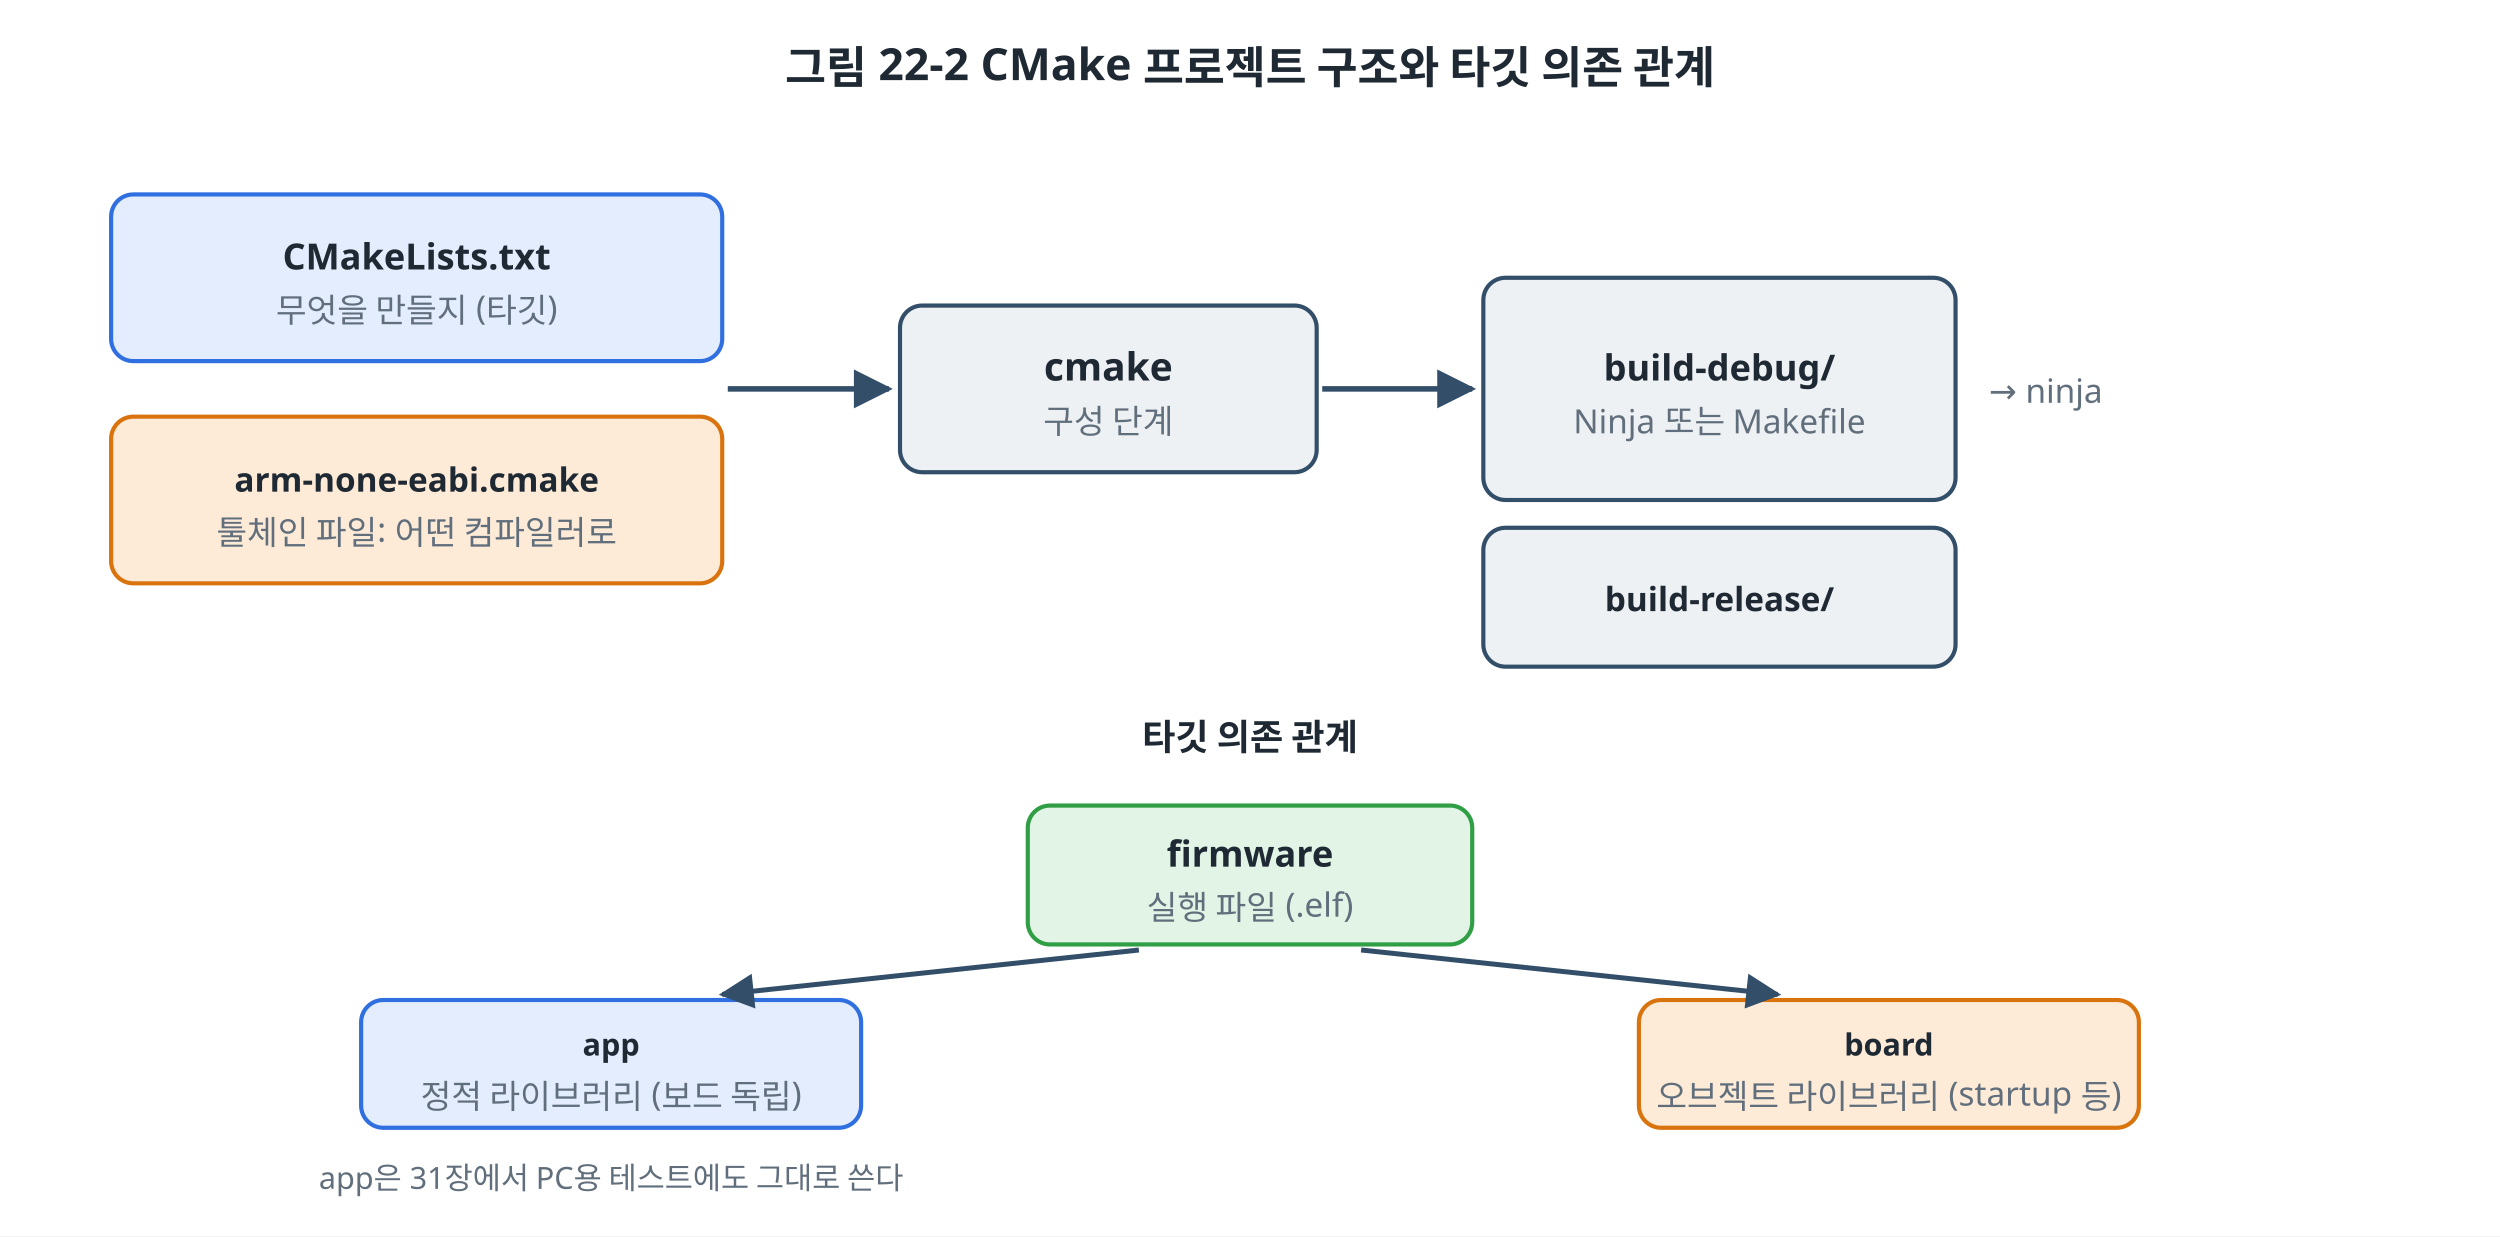
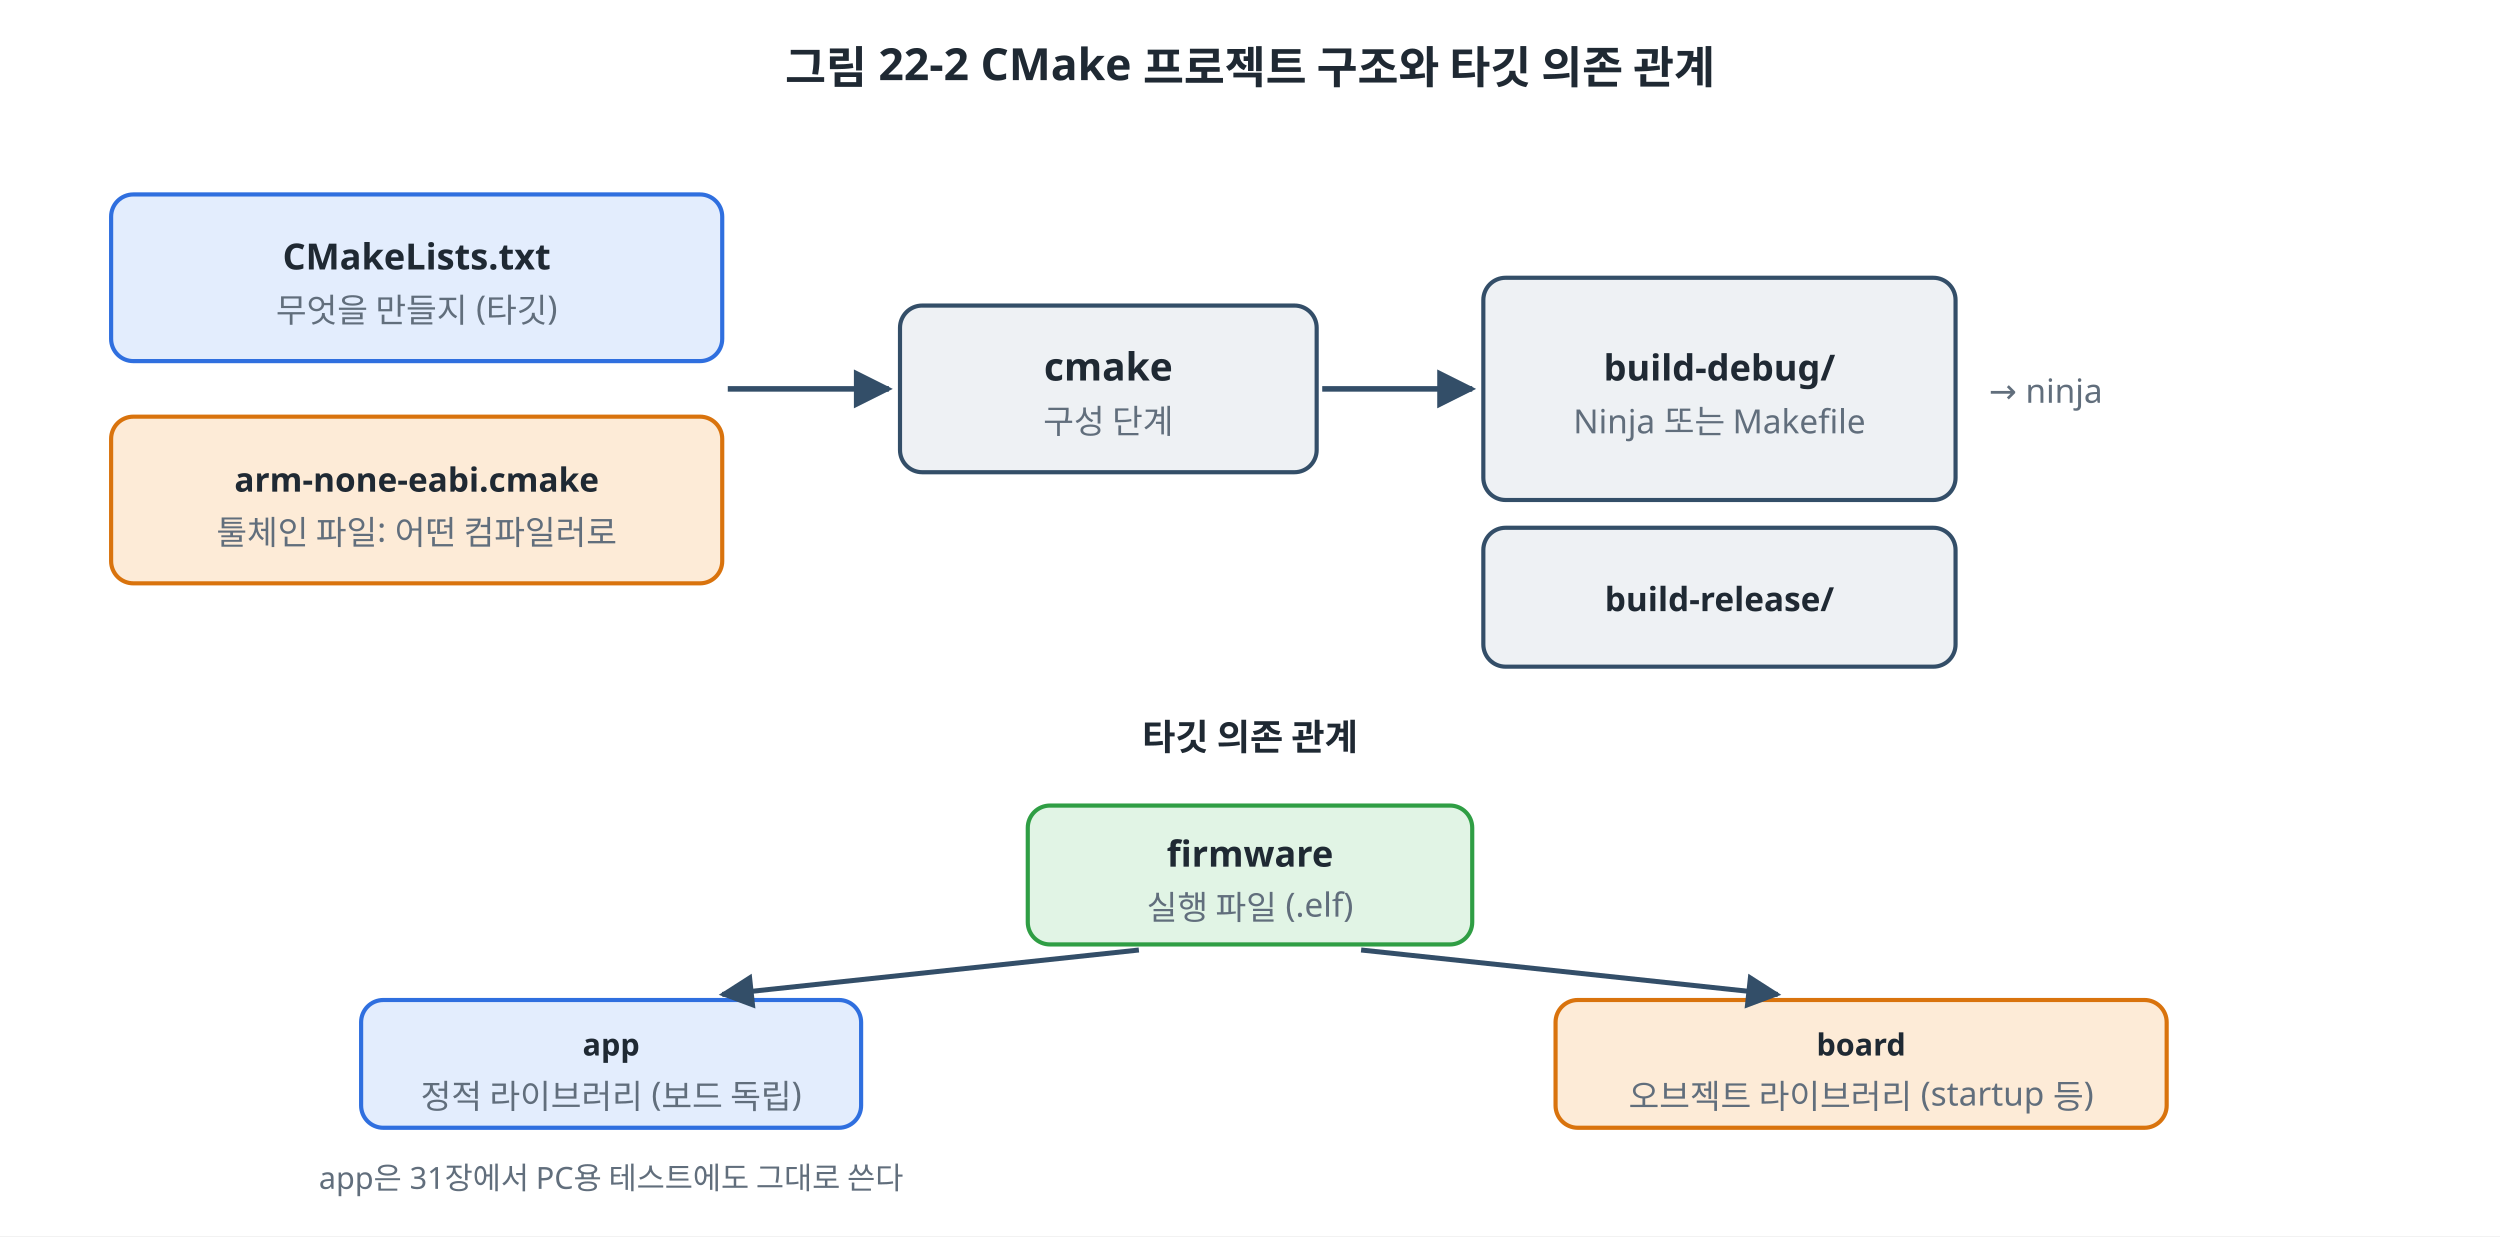
<svg xmlns="http://www.w3.org/2000/svg" width="900" height="445" viewBox="0 0 900 445" font-family="'Noto Sans KR','Apple SD Gothic Neo','Malgun Gothic',sans-serif">
  <defs>
    <marker id="arrow" viewBox="0 0 10 10" refX="9" refY="5" markerWidth="7" markerHeight="7" orient="auto-start-reverse">
      <path d="M0,0 L10,5 L0,10 z" fill="#334e68" />
    </marker>
  </defs>
  <rect width="100%" height="100%" fill="#ffffff" />
  <text x="450.0" y="30.0" font-size="16" text-anchor="middle" fill="#1f2933" font-weight="bold">그림 22-2  CMake 프로젝트 구조와 타깃 의존 관계</text>
  <rect x="40.0" y="70.0" width="220.0" height="60.0" rx="8" fill="#e3edfd" stroke="#2f6fdf" stroke-width="1.5" />
  <text x="150.0" y="97.0" font-size="13" text-anchor="middle" fill="#1f2933" font-weight="bold">CMakeLists.txt</text>
  <text x="150.0" y="116.0" font-size="12" text-anchor="middle" fill="#616e7c" font-weight="normal">무엇을 만들지 (타깃)</text>
  <rect x="40.0" y="150.0" width="220.0" height="60.0" rx="8" fill="#fdebd7" stroke="#d9730d" stroke-width="1.5" />
  <text x="150.0" y="177.0" font-size="12" text-anchor="middle" fill="#1f2933" font-weight="bold">arm-none-eabi.cmake</text>
  <text x="150.0" y="196.0" font-size="12" text-anchor="middle" fill="#616e7c" font-weight="normal">툴체인 파일: 어떤 컴파일러로</text>
  <line x1="262.0" y1="140.0" x2="320.0" y2="140.0" stroke="#334e68" stroke-width="2" marker-end="url(#arrow)" />
  <rect x="324.0" y="110.0" width="150.0" height="60.0" rx="8" fill="#eef1f4" stroke="#334e68" stroke-width="1.5" />
  <text x="399.0" y="137.0" font-size="14" text-anchor="middle" fill="#1f2933" font-weight="bold">cmake</text>
  <text x="399.0" y="156.0" font-size="12" text-anchor="middle" fill="#616e7c" font-weight="normal">구성 단계</text>
  <line x1="476.0" y1="140.0" x2="530.0" y2="140.0" stroke="#334e68" stroke-width="2" marker-end="url(#arrow)" />
  <rect x="534.0" y="100.0" width="170.0" height="80.0" rx="8" fill="#eef1f4" stroke="#334e68" stroke-width="1.5" />
  <text x="619.0" y="137.0" font-size="13" text-anchor="middle" fill="#1f2933" font-weight="bold">build-debug/</text>
  <text x="619.0" y="156.0" font-size="12" text-anchor="middle" fill="#616e7c" font-weight="normal">Ninja 또는 Makefile</text>
  <rect x="534.0" y="190.0" width="170.0" height="50.0" rx="8" fill="#eef1f4" stroke="#334e68" stroke-width="1.5" />
  <text x="619.0" y="220.0" font-size="12" text-anchor="middle" fill="#1f2933" font-weight="bold">build-release/</text>
  <text x="716.0" y="145.0" font-size="12" text-anchor="start" fill="#616e7c" font-weight="normal">→ ninja</text>
  <text x="450.0" y="270.0" font-size="13" text-anchor="middle" fill="#1f2933" font-weight="bold">타깃 의존 관계</text>
  <rect x="370.0" y="290.0" width="160.0" height="50.0" rx="8" fill="#e1f4e5" stroke="#2f9e44" stroke-width="1.5" />
  <text x="450.0" y="312.0" font-size="13" text-anchor="middle" fill="#1f2933" font-weight="bold">firmware</text>
  <text x="450.0" y="331.0" font-size="12" text-anchor="middle" fill="#616e7c" font-weight="normal">실행 파일 (.elf)</text>
  <rect x="130.0" y="360.0" width="180.0" height="46.0" rx="8" fill="#e3edfd" stroke="#2f6fdf" stroke-width="1.5" />
  <text x="220.0" y="380.0" font-size="11" text-anchor="middle" fill="#1f2933" font-weight="bold">app</text>
  <text x="220.0" y="399.0" font-size="12" text-anchor="middle" fill="#616e7c" font-weight="normal">정적 라이브러리 (보드 독립)</text>
-   <rect x="590.0" y="360.0" width="180.0" height="46.0" rx="8" fill="#fdebd7" stroke="#d9730d" stroke-width="1.5" />
-   <text x="680.0" y="380.0" font-size="11" text-anchor="middle" fill="#1f2933" font-weight="bold">board</text>
-   <text x="680.0" y="399.0" font-size="12" text-anchor="middle" fill="#616e7c" font-weight="normal">오브젝트 라이브러리 (startup 등)</text>
+   <rect x="560.0" y="360.0" width="220.0" height="46.0" rx="8" fill="#fdebd7" stroke="#d9730d" stroke-width="1.5" />
+   <text x="670.0" y="380.0" font-size="11" text-anchor="middle" fill="#1f2933" font-weight="bold">board</text>
+   <text x="670.0" y="399.0" font-size="12" text-anchor="middle" fill="#616e7c" font-weight="normal">오브젝트 라이브러리 (startup 등)</text>
  <line x1="410.0" y1="342.0" x2="260.0" y2="358.0" stroke="#334e68" stroke-width="1.8" marker-end="url(#arrow)" />
  <line x1="490.0" y1="342.0" x2="640.0" y2="358.0" stroke="#334e68" stroke-width="1.8" marker-end="url(#arrow)" />
  <text x="220.0" y="428.0" font-size="11" text-anchor="middle" fill="#616e7c" font-weight="normal">app은 31장에서 PC용 테스트에도 그대로 쓴다</text>
</svg>
